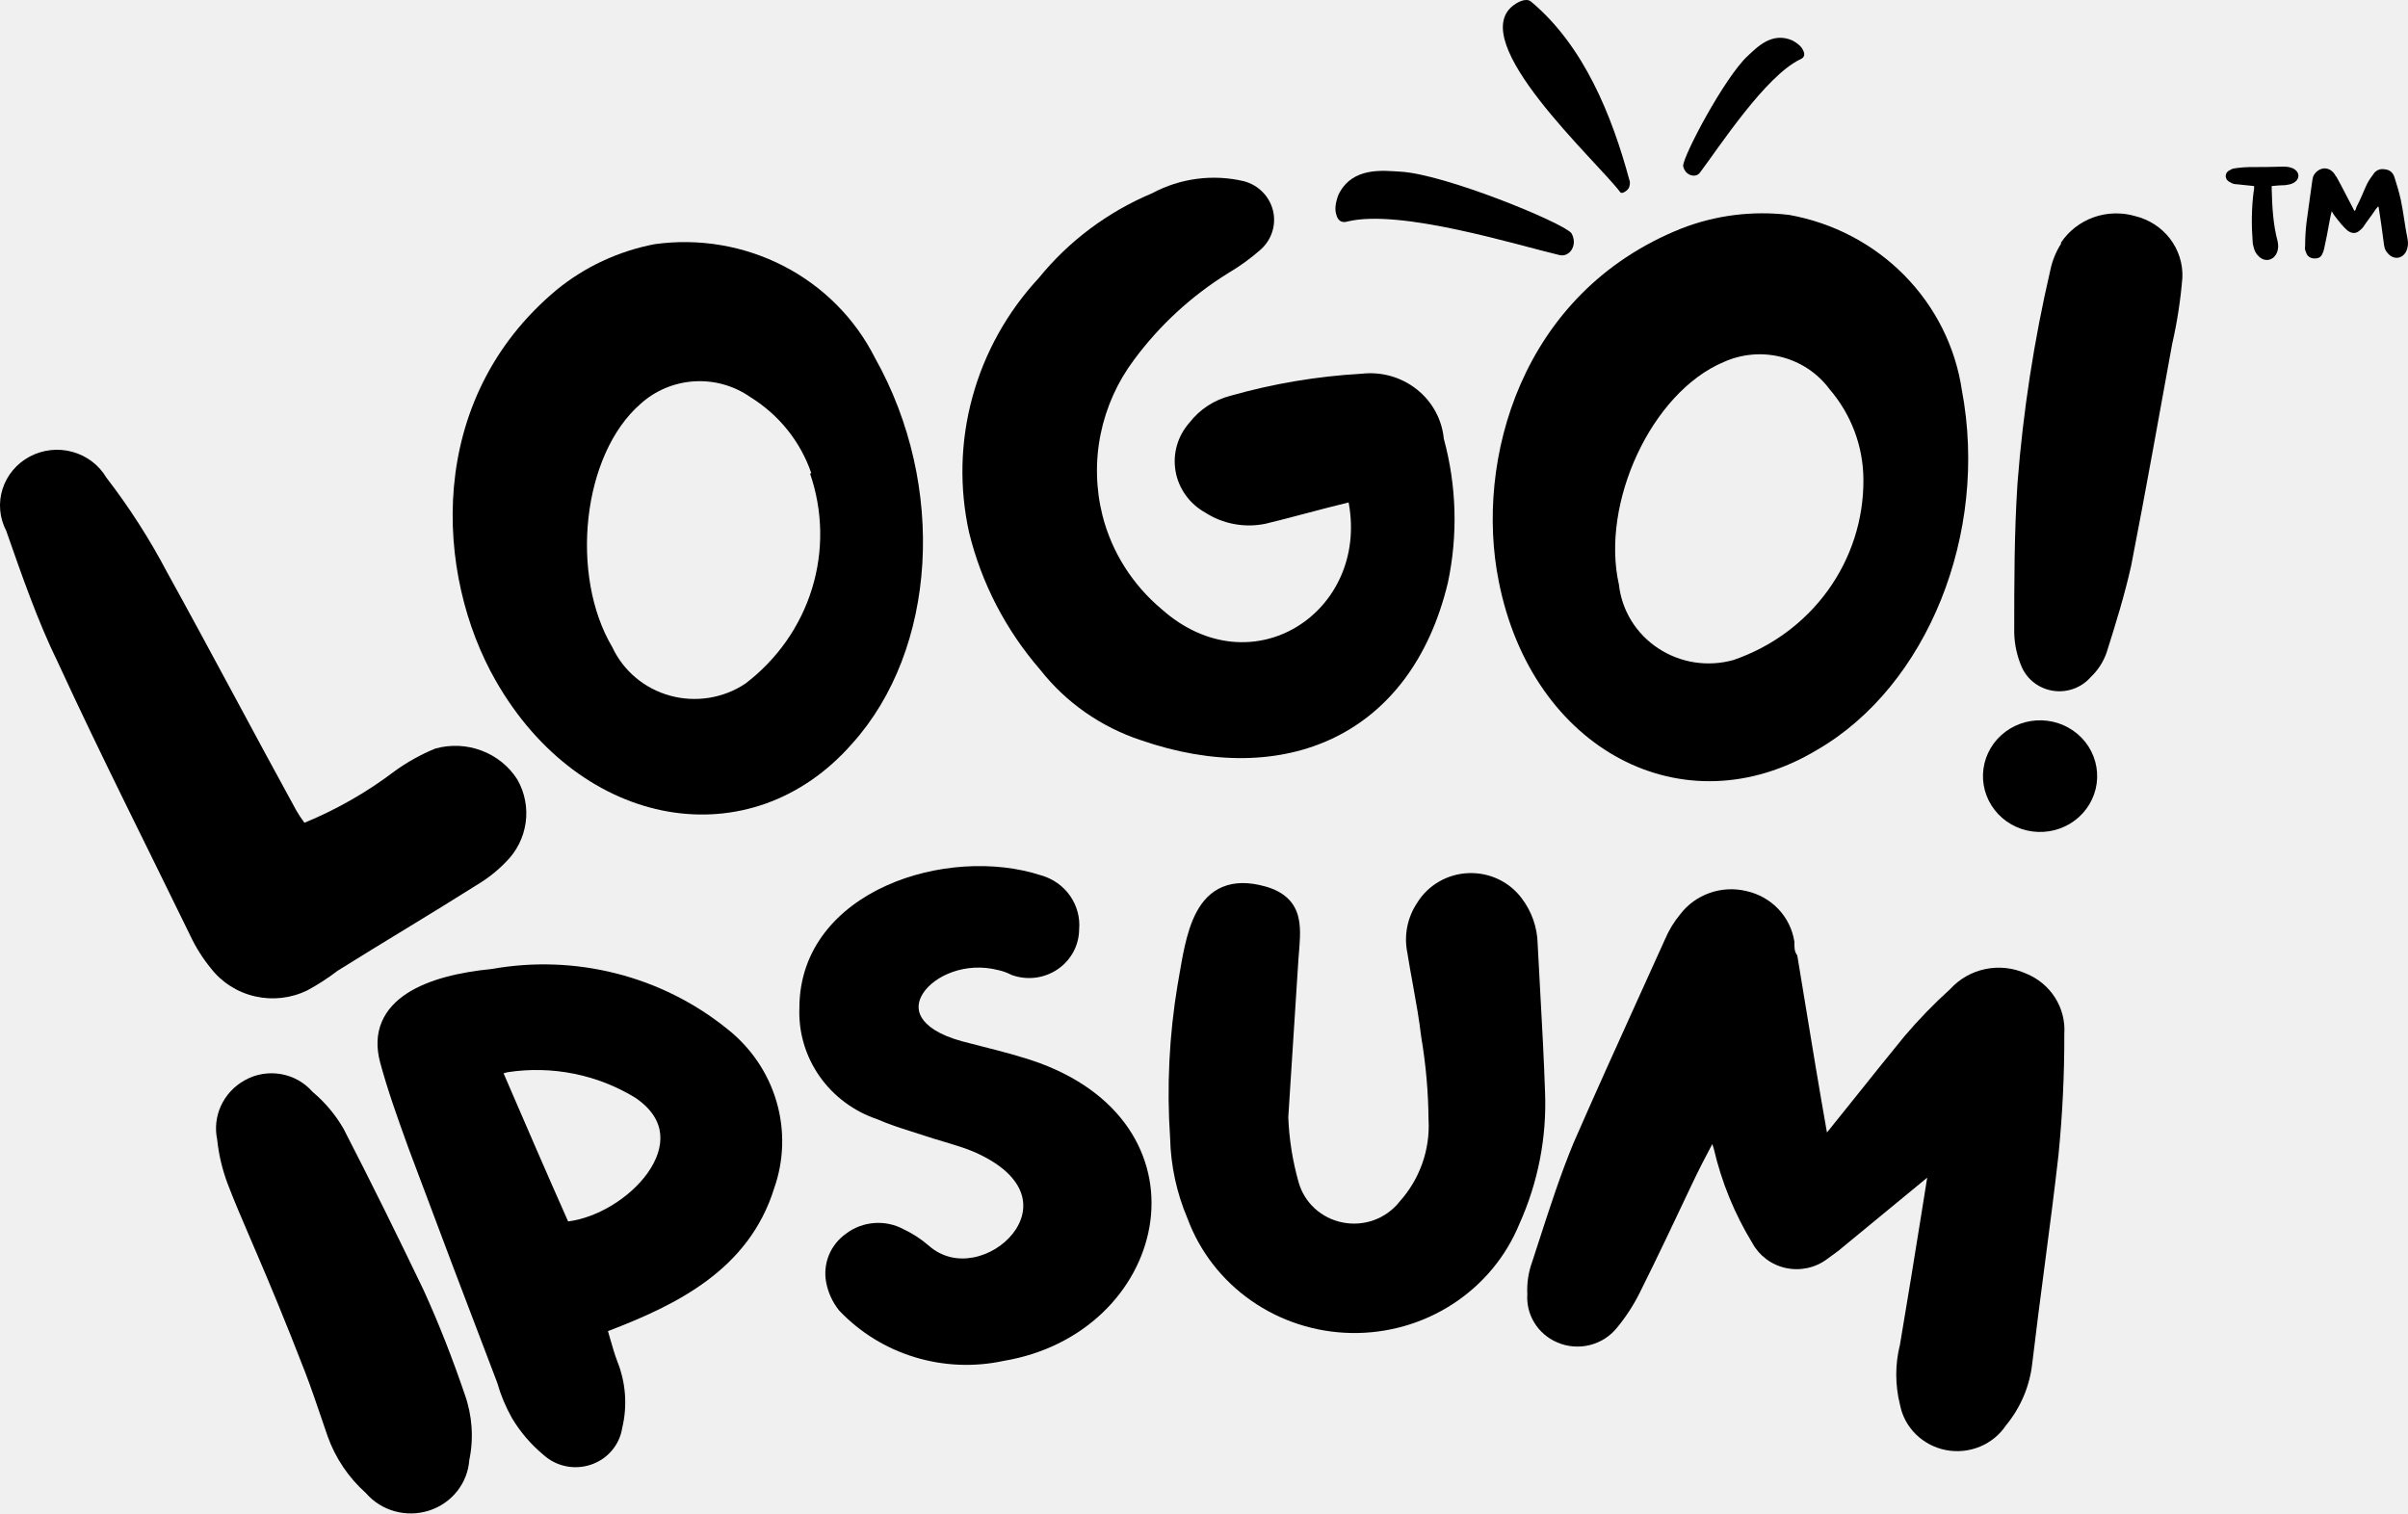
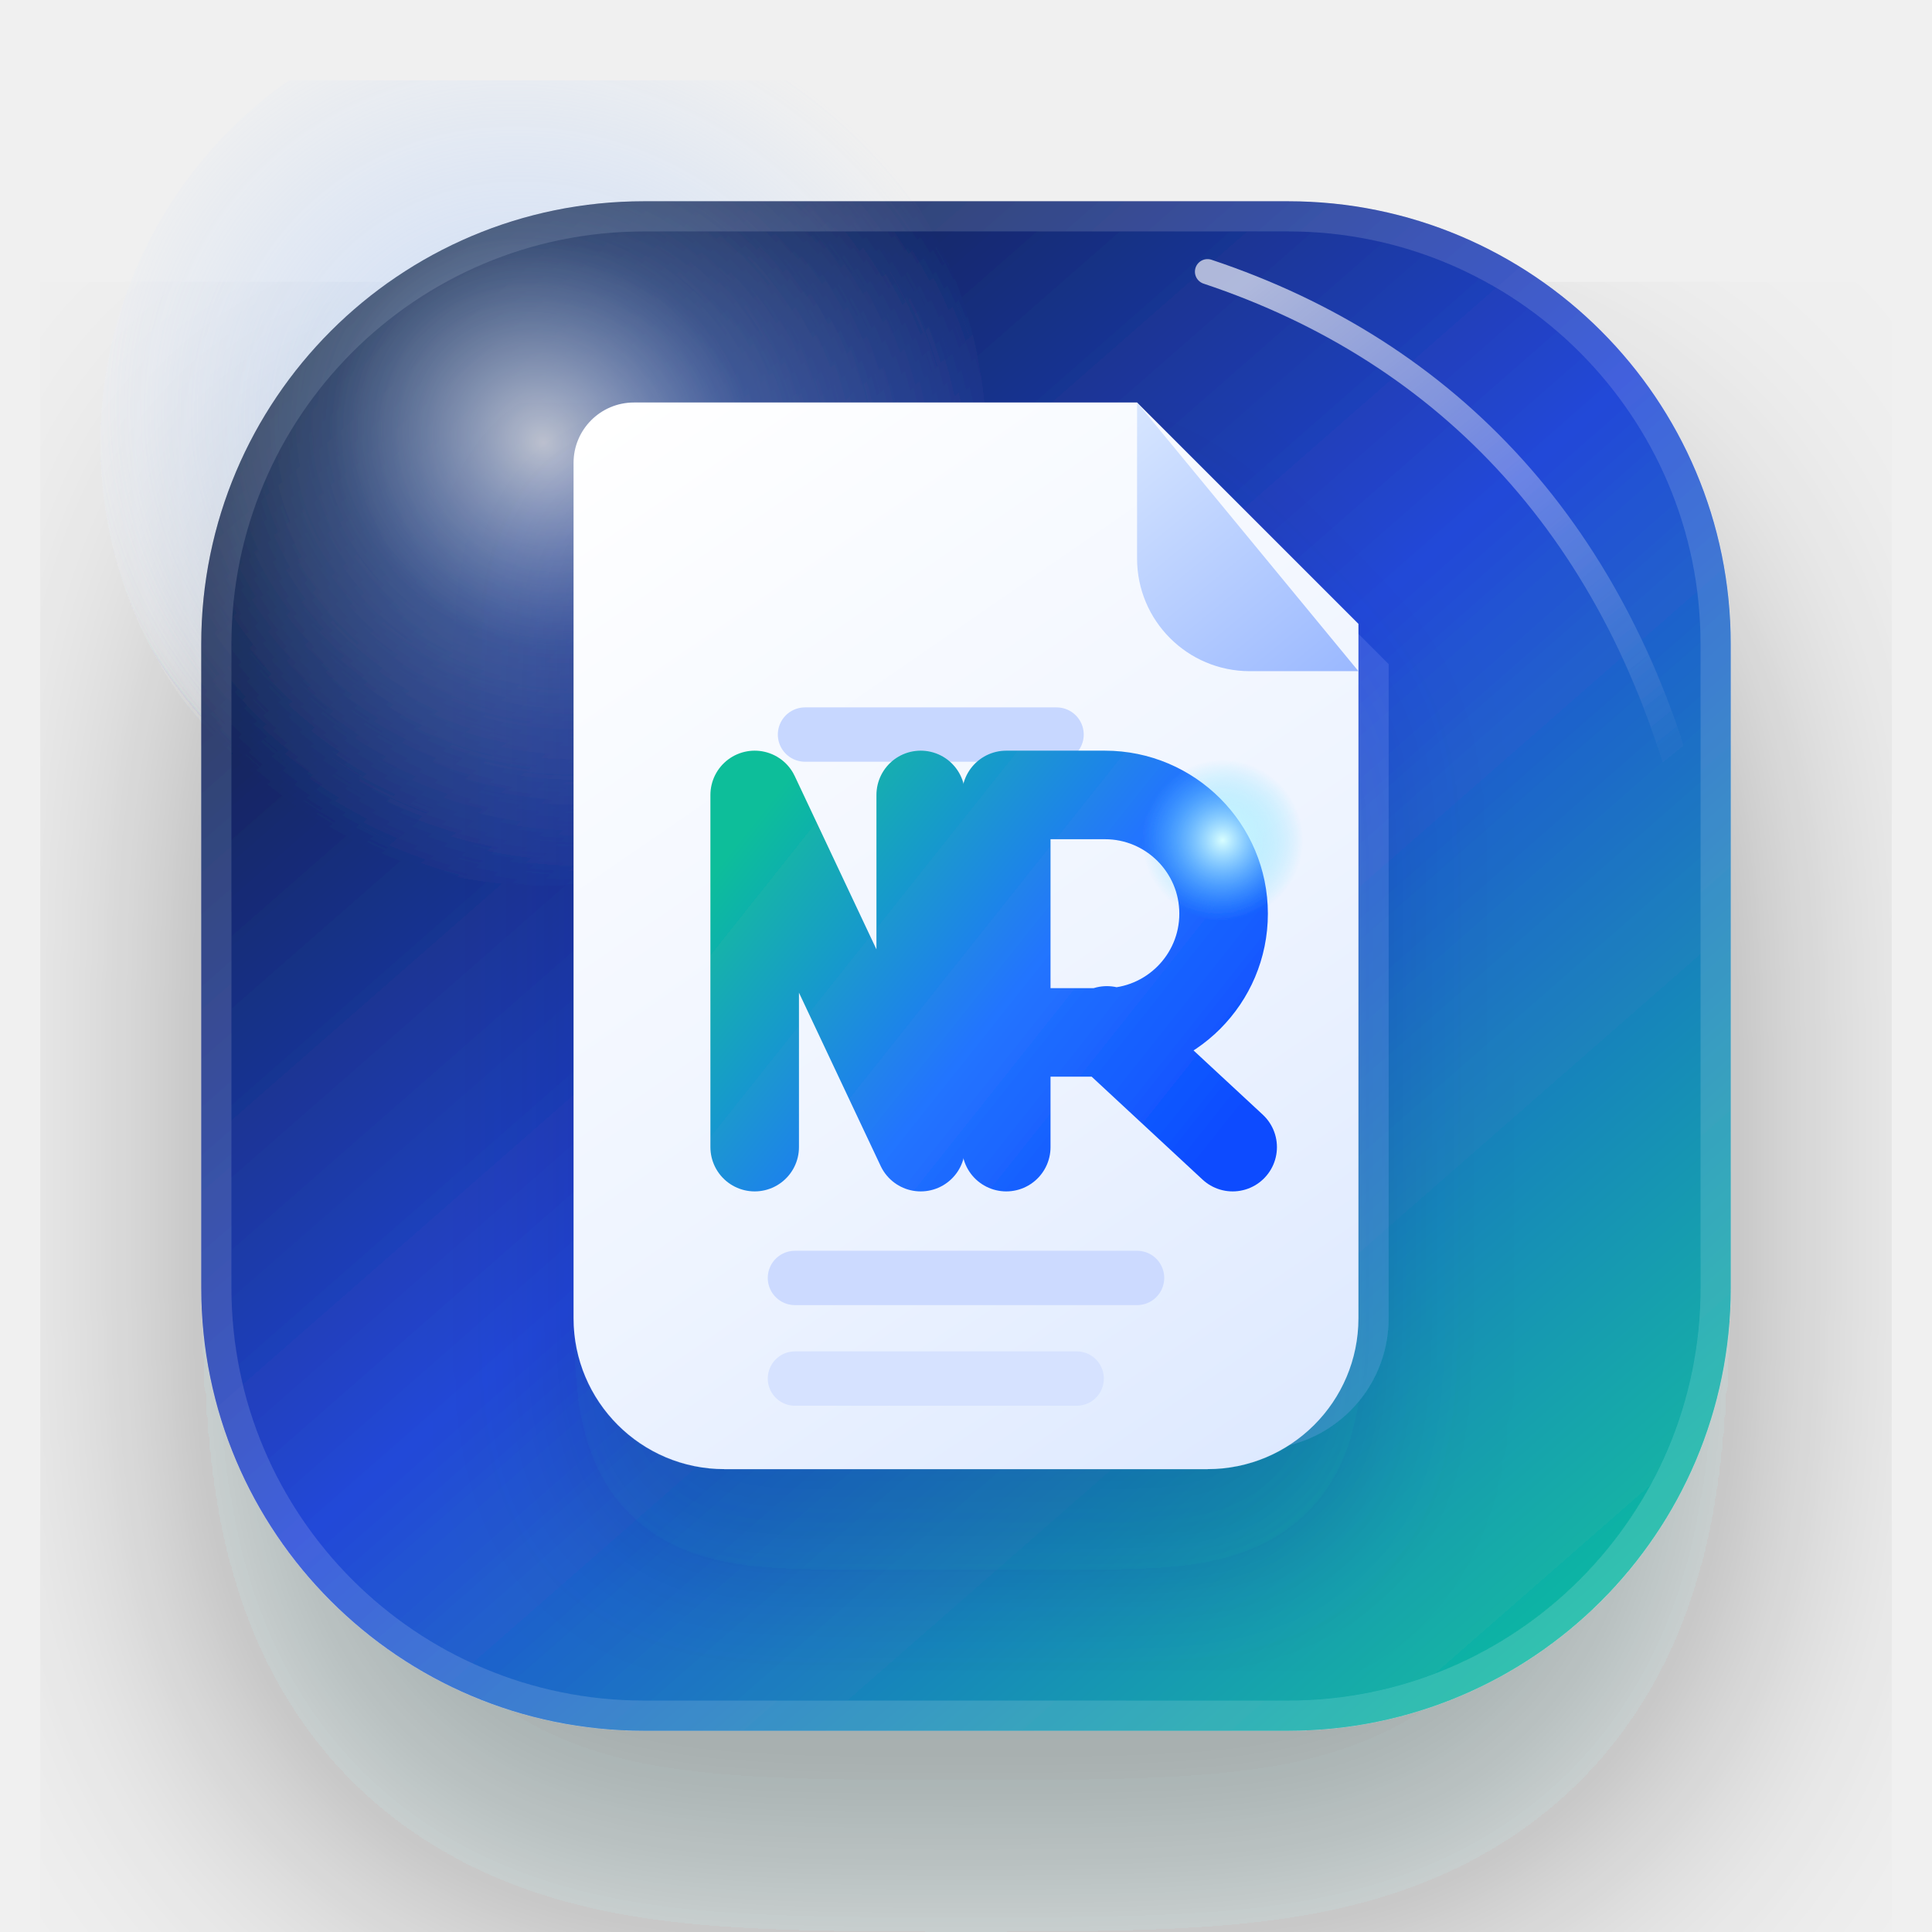
- <svg xmlns="http://www.w3.org/2000/svg" id="logo-74" width="70" height="44" viewBox="0 0 70 44" fill="none">
-   <path class="ccustom" d="M65.527 5.409C65.527 5.46 65.527 5.524 65.514 5.562C65.448 6.063 65.448 6.563 65.487 7.076C65.514 7.204 65.54 7.332 65.645 7.435C65.815 7.627 66.078 7.589 66.183 7.358C66.235 7.243 66.235 7.127 66.209 7.012C66.078 6.524 66.052 6.011 66.038 5.511C66.038 5.485 66.038 5.447 66.038 5.409C66.183 5.396 66.314 5.383 66.432 5.383C66.524 5.37 66.603 5.357 66.668 5.319C66.865 5.216 66.865 4.998 66.655 4.895C66.576 4.857 66.471 4.844 66.379 4.844C66.052 4.857 65.724 4.857 65.396 4.857C65.278 4.857 65.159 4.87 65.041 4.883C64.976 4.895 64.897 4.895 64.845 4.934C64.753 4.972 64.7 5.037 64.7 5.126C64.713 5.216 64.753 5.267 64.845 5.306C64.897 5.344 64.963 5.357 65.028 5.357C65.186 5.37 65.356 5.396 65.527 5.409ZM69.134 5.999C69.134 6.011 69.147 6.024 69.147 6.024C69.2 6.37 69.252 6.704 69.292 7.037C69.305 7.153 69.318 7.255 69.397 7.345C69.567 7.563 69.829 7.538 69.948 7.307C70 7.191 70.013 7.076 69.987 6.948C69.908 6.563 69.869 6.178 69.79 5.806C69.738 5.575 69.672 5.357 69.606 5.152C69.567 5.024 69.475 4.934 69.318 4.921C69.16 4.895 69.042 4.972 68.977 5.088C68.898 5.19 68.832 5.293 68.78 5.409C68.688 5.614 68.609 5.819 68.505 6.011C68.491 6.063 68.478 6.101 68.452 6.14C68.439 6.114 68.426 6.101 68.426 6.101C68.255 5.78 68.098 5.46 67.927 5.152C67.901 5.126 67.888 5.101 67.875 5.075C67.796 4.96 67.704 4.895 67.56 4.895C67.429 4.908 67.324 4.985 67.258 5.101C67.232 5.152 67.232 5.19 67.219 5.242C67.166 5.652 67.101 6.063 67.049 6.473C67.022 6.704 67.009 6.935 67.009 7.166C66.996 7.217 67.009 7.281 67.035 7.332C67.062 7.435 67.14 7.499 67.245 7.512C67.376 7.525 67.468 7.486 67.508 7.384C67.547 7.307 67.56 7.243 67.573 7.178C67.626 6.948 67.665 6.73 67.704 6.512C67.731 6.383 67.744 6.281 67.783 6.14C67.809 6.191 67.835 6.229 67.862 6.268C67.98 6.422 68.098 6.576 68.242 6.704C68.386 6.807 68.505 6.794 68.623 6.678C68.649 6.653 68.662 6.64 68.688 6.614C68.806 6.435 68.951 6.255 69.069 6.075C69.095 6.05 69.108 6.024 69.134 5.999Z" fill="#000000" />
-   <path class="ccustom" d="M38.909 5.66C38.818 5.904 38.8 6.08 38.842 6.226C38.889 6.424 39.009 6.489 39.173 6.439C40.714 6.066 44.093 7.124 45.344 7.418C45.639 7.48 45.879 7.108 45.677 6.774C45.383 6.451 42.006 5.067 40.718 4.991C40.213 4.963 39.31 4.837 38.909 5.66Z" fill="#000000" />
-   <path class="ccustom" d="M52.113 1.18C52.278 1.272 52.369 1.361 52.415 1.46C52.482 1.589 52.447 1.679 52.333 1.725C51.315 2.211 49.959 4.303 49.412 5.025C49.28 5.191 48.974 5.094 48.928 4.821C48.937 4.513 50.138 2.242 50.809 1.623C51.072 1.382 51.508 0.908 52.113 1.18Z" fill="#000000" />
-   <path class="ccustom" d="M44.002 0.15C44.2 0.004 44.405 -0.047 44.509 0.048C46.046 1.333 46.861 3.368 47.365 5.231C47.385 5.274 47.386 5.336 47.37 5.401C47.364 5.457 47.323 5.515 47.257 5.561C47.186 5.611 47.126 5.626 47.097 5.583C46.424 4.687 42.577 1.202 44.002 0.15Z" fill="#000000" />
-   <path class="ccustom" d="M11.461 22.428C11.829 22.16 12.23 21.936 12.653 21.763C13.097 21.639 13.569 21.66 13.999 21.822C14.43 21.984 14.794 22.278 15.038 22.661C15.256 23.042 15.342 23.483 15.281 23.916C15.221 24.349 15.019 24.752 14.704 25.062C14.461 25.314 14.184 25.534 13.882 25.715C12.534 26.567 11.175 27.371 9.815 28.222C9.537 28.435 9.242 28.626 8.933 28.793C8.463 29.023 7.925 29.084 7.414 28.967C6.902 28.85 6.448 28.562 6.131 28.152C5.894 27.862 5.693 27.545 5.535 27.208C4.247 24.561 2.911 21.926 1.671 19.233C1.099 18.067 0.634 16.727 0.181 15.432C-0.015 15.056 -0.054 14.62 0.074 14.217C0.202 13.814 0.485 13.476 0.864 13.274C1.243 13.072 1.688 13.022 2.104 13.136C2.519 13.249 2.873 13.517 3.09 13.882C3.757 14.748 4.348 15.669 4.855 16.633C6.143 18.965 7.371 21.297 8.611 23.558C8.683 23.683 8.763 23.804 8.85 23.92C9.783 23.536 10.661 23.035 11.461 22.428Z" fill="#000000" />
-   <path class="ccustom" d="M24.776 21.614C21.831 24.983 16.894 24.132 14.414 19.795C12.649 16.718 12.339 11.634 16.179 8.428C16.999 7.757 17.979 7.3 19.029 7.099C20.316 6.919 21.628 7.141 22.778 7.733C23.928 8.326 24.857 9.259 25.432 10.399C27.531 14.129 27.233 18.886 24.776 21.614ZM23.584 13.756C23.271 12.839 22.643 12.057 21.807 11.541C21.334 11.211 20.759 11.051 20.179 11.087C19.599 11.123 19.05 11.354 18.623 11.739C16.918 13.22 16.56 16.729 17.8 18.816C17.959 19.156 18.191 19.459 18.481 19.702C18.771 19.946 19.112 20.124 19.48 20.225C19.848 20.326 20.234 20.347 20.611 20.287C20.989 20.227 21.348 20.087 21.664 19.877C22.588 19.176 23.266 18.212 23.604 17.117C23.942 16.022 23.922 14.851 23.548 13.768L23.584 13.756Z" fill="#000000" />
-   <path class="ccustom" d="M36.795 15.225C36.494 15.289 36.182 15.292 35.879 15.236C35.576 15.18 35.288 15.066 35.031 14.899C34.806 14.773 34.612 14.6 34.464 14.392C34.316 14.185 34.216 13.947 34.173 13.698C34.13 13.448 34.143 13.192 34.213 12.948C34.283 12.704 34.408 12.479 34.578 12.287C34.874 11.903 35.294 11.628 35.77 11.506C37.013 11.153 38.293 10.938 39.586 10.865C39.87 10.833 40.157 10.856 40.432 10.934C40.707 11.012 40.962 11.143 41.185 11.319C41.407 11.495 41.591 11.712 41.726 11.959C41.861 12.205 41.944 12.475 41.971 12.754C42.343 14.121 42.384 15.554 42.09 16.939C41.017 21.416 37.32 22.955 33.171 21.521C32.006 21.137 30.985 20.423 30.237 19.469C29.241 18.32 28.534 16.958 28.174 15.493C27.883 14.189 27.915 12.835 28.268 11.545C28.62 10.255 29.283 9.067 30.201 8.078C31.073 7.004 32.204 6.159 33.493 5.618C34.307 5.18 35.26 5.055 36.164 5.269C36.369 5.324 36.555 5.432 36.703 5.582C36.85 5.731 36.955 5.917 37.005 6.119C37.055 6.321 37.048 6.533 36.986 6.732C36.924 6.931 36.809 7.11 36.653 7.251C36.355 7.514 36.031 7.749 35.687 7.95C34.627 8.61 33.704 9.461 32.968 10.457C32.485 11.101 32.153 11.841 31.994 12.625C31.836 13.408 31.855 14.216 32.05 14.992C32.32 16.05 32.92 16.999 33.767 17.709C36.39 20.04 39.8 17.79 39.204 14.607C38.334 14.817 37.571 15.039 36.795 15.225Z" fill="#000000" />
-   <path class="ccustom" d="M52.822 21.801C48.946 24.133 44.535 21.801 43.569 16.904C42.865 13.406 44.201 8.51 48.875 6.644C49.869 6.256 50.948 6.12 52.011 6.248C53.288 6.477 54.459 7.091 55.36 8.005C56.26 8.919 56.845 10.087 57.031 11.343C57.818 15.505 56.029 19.947 52.822 21.801ZM54.169 13.954C54.168 12.986 53.818 12.049 53.179 11.308C52.838 10.85 52.345 10.521 51.784 10.379C51.223 10.236 50.629 10.289 50.103 10.527C48.004 11.413 46.526 14.631 47.062 16.997C47.103 17.369 47.227 17.727 47.424 18.047C47.621 18.367 47.888 18.641 48.205 18.849C48.522 19.058 48.881 19.197 49.258 19.256C49.636 19.314 50.022 19.291 50.389 19.189C51.498 18.81 52.459 18.102 53.137 17.164C53.814 16.225 54.175 15.103 54.169 13.954Z" fill="#000000" />
-   <path class="ccustom" d="M60.95 22.78C60.891 23.207 60.662 23.593 60.312 23.855C59.962 24.116 59.52 24.23 59.084 24.173C58.647 24.116 58.252 23.892 57.985 23.549C57.718 23.207 57.6 22.775 57.659 22.349C57.717 21.922 57.947 21.535 58.297 21.274C58.647 21.013 59.089 20.898 59.525 20.956C59.961 21.013 60.357 21.237 60.624 21.579C60.891 21.921 61.008 22.353 60.95 22.78ZM59.913 7.052C60.139 6.714 60.472 6.456 60.861 6.317C61.25 6.179 61.674 6.167 62.071 6.283C62.474 6.382 62.83 6.613 63.08 6.937C63.329 7.262 63.457 7.661 63.442 8.067C63.389 8.718 63.29 9.365 63.144 10.002C62.751 12.159 62.369 14.316 61.952 16.449C61.761 17.3 61.51 18.117 61.236 18.979C61.141 19.249 60.981 19.493 60.771 19.691C60.64 19.839 60.474 19.953 60.286 20.022C60.098 20.091 59.895 20.113 59.697 20.085C59.498 20.057 59.31 19.981 59.15 19.863C58.99 19.745 58.862 19.589 58.78 19.411C58.638 19.09 58.561 18.746 58.553 18.396C58.553 16.951 58.553 15.493 58.649 14.036C58.811 11.956 59.13 9.891 59.602 7.857C59.658 7.584 59.763 7.324 59.913 7.087V7.052Z" fill="#000000" />
-   <path class="ccustom" fill-rule="evenodd" clip-rule="evenodd" d="M6.423 32.149C6.282 32.456 6.244 32.799 6.313 33.128C6.358 33.563 6.459 33.99 6.612 34.401C6.803 34.904 7.017 35.401 7.28 36.014C7.341 36.155 7.404 36.302 7.47 36.457C7.826 37.287 8.272 38.348 8.867 39.884C9.035 40.32 9.184 40.76 9.335 41.203C9.396 41.381 9.457 41.561 9.519 41.741C9.743 42.38 10.129 42.955 10.639 43.41C10.856 43.661 11.144 43.843 11.467 43.934C11.796 44.027 12.145 44.021 12.471 43.917C12.796 43.813 13.082 43.616 13.291 43.351C13.496 43.091 13.618 42.778 13.642 42.45C13.775 41.813 13.729 41.152 13.51 40.538C13.162 39.517 12.766 38.496 12.309 37.496L12.307 37.492C11.555 35.928 10.791 34.375 9.99 32.822L9.984 32.811C9.75 32.406 9.446 32.045 9.085 31.742C8.85 31.472 8.527 31.29 8.17 31.227C7.805 31.163 7.429 31.227 7.109 31.409C6.806 31.578 6.566 31.837 6.423 32.149Z" fill="#000000" />
-   <path class="ccustom" fill-rule="evenodd" clip-rule="evenodd" d="M17.906 28.299C16.727 28 15.496 27.957 14.298 28.171C13.371 28.261 12.458 28.47 11.825 28.884C11.503 29.095 11.242 29.366 11.097 29.71C10.951 30.056 10.933 30.452 11.052 30.893C11.27 31.701 11.553 32.486 11.835 33.269L11.881 33.396L11.882 33.399C12.732 35.673 13.589 37.94 14.454 40.199C14.555 40.555 14.698 40.898 14.88 41.222L14.883 41.228C15.123 41.63 15.431 41.99 15.793 42.292C15.975 42.459 16.199 42.574 16.442 42.625C16.687 42.677 16.943 42.662 17.18 42.581C17.417 42.501 17.628 42.359 17.788 42.169C17.945 41.983 18.049 41.759 18.086 41.521C18.243 40.872 18.193 40.193 17.943 39.573C17.865 39.365 17.803 39.152 17.739 38.927C17.718 38.853 17.696 38.776 17.673 38.699C19.653 37.942 21.761 36.924 22.502 34.556C22.792 33.738 22.816 32.852 22.571 32.019C22.326 31.186 21.822 30.447 21.13 29.905C20.188 29.146 19.087 28.598 17.906 28.299ZM14.638 31.203C14.677 31.192 14.716 31.182 14.756 31.172C16.045 30.974 17.365 31.238 18.471 31.916C18.958 32.247 19.158 32.616 19.192 32.97C19.228 33.335 19.092 33.73 18.82 34.111C18.304 34.828 17.364 35.403 16.515 35.51C15.896 34.117 15.268 32.666 14.638 31.203Z" fill="#000000" />
-   <path class="ccustom" d="M25.765 25.747C27.168 25.113 28.907 25.004 30.268 25.45C30.611 25.547 30.908 25.758 31.109 26.047C31.309 26.334 31.401 26.679 31.37 27.024C31.368 27.249 31.312 27.469 31.206 27.668C31.098 27.871 30.942 28.045 30.751 28.176C30.56 28.307 30.339 28.392 30.108 28.422C29.876 28.452 29.64 28.427 29.421 28.349L29.404 28.343L29.388 28.335C29.276 28.278 29.157 28.235 29.033 28.206L29.025 28.205C28.068 27.956 27.165 28.368 26.835 28.874C26.678 29.115 26.659 29.359 26.79 29.581C26.93 29.818 27.274 30.084 27.97 30.274C28.162 30.325 28.358 30.375 28.557 30.425C29.108 30.565 29.68 30.71 30.233 30.91L30.235 30.911C32.788 31.861 33.739 33.827 33.413 35.677C33.091 37.507 31.529 39.171 29.179 39.564C28.324 39.749 27.434 39.713 26.598 39.459C25.759 39.205 25.003 38.74 24.405 38.111L24.39 38.095C24.201 37.858 24.074 37.58 24.017 37.284C23.966 37.018 23.993 36.742 24.096 36.49C24.198 36.24 24.372 36.023 24.595 35.865C24.831 35.686 25.116 35.579 25.414 35.557C25.71 35.534 26.008 35.597 26.268 35.738C26.529 35.861 26.771 36.018 26.988 36.205L26.992 36.208C27.377 36.552 27.842 36.641 28.288 36.558C28.741 36.474 29.167 36.212 29.441 35.865C29.713 35.52 29.822 35.109 29.692 34.711C29.562 34.31 29.17 33.861 28.308 33.485C28.083 33.391 27.85 33.316 27.607 33.243C27.541 33.223 27.475 33.203 27.407 33.183C27.228 33.13 27.043 33.075 26.862 33.014C26.737 32.973 26.613 32.933 26.49 32.894C26.155 32.788 25.829 32.684 25.514 32.544C24.83 32.316 24.239 31.879 23.829 31.297C23.417 30.712 23.21 30.013 23.238 29.304C23.24 27.575 24.353 26.385 25.765 25.747Z" fill="#000000" />
-   <path class="ccustom" d="M43.562 25.563C43.29 25.433 42.989 25.372 42.686 25.384C42.383 25.396 42.089 25.481 41.828 25.633C41.57 25.783 41.353 25.994 41.198 26.246C41.056 26.458 40.957 26.696 40.908 26.945C40.859 27.194 40.86 27.45 40.911 27.699C40.962 28.018 41.018 28.329 41.074 28.635C41.166 29.142 41.255 29.637 41.314 30.142L41.316 30.155C41.45 30.948 41.521 31.749 41.527 32.552L41.528 32.563C41.574 33.431 41.271 34.281 40.686 34.934L40.677 34.945C40.486 35.184 40.231 35.366 39.941 35.472C39.651 35.577 39.336 35.601 39.032 35.541C38.728 35.482 38.448 35.341 38.221 35.134C37.995 34.928 37.832 34.663 37.75 34.37C37.576 33.755 37.475 33.121 37.45 32.483L37.747 27.857C37.752 27.797 37.757 27.735 37.762 27.672C37.773 27.531 37.785 27.388 37.789 27.255C37.796 27.058 37.79 26.856 37.743 26.665C37.696 26.47 37.605 26.284 37.443 26.126C37.283 25.969 37.067 25.853 36.795 25.775C36.304 25.636 35.888 25.64 35.542 25.784C35.195 25.927 34.958 26.194 34.79 26.502C34.623 26.808 34.516 27.17 34.435 27.532C34.375 27.801 34.327 28.083 34.281 28.352C34.265 28.445 34.249 28.535 34.234 28.624L34.233 28.626C33.988 30.1 33.914 31.596 34.015 33.086C34.034 33.891 34.206 34.686 34.522 35.429C34.878 36.389 35.524 37.221 36.374 37.814C37.225 38.409 38.241 38.736 39.288 38.754C40.334 38.771 41.361 38.477 42.232 37.911C43.102 37.346 43.777 36.535 44.166 35.588C44.711 34.38 44.967 33.067 44.914 31.748C44.882 30.785 44.828 29.815 44.775 28.85C44.749 28.376 44.723 27.904 44.699 27.434C44.688 26.963 44.529 26.507 44.244 26.127C44.068 25.887 43.834 25.693 43.562 25.563Z" fill="#000000" />
-   <path class="ccustom" d="M53.196 32.817C53.169 32.852 53.139 32.887 53.109 32.924C52.888 31.675 52.682 30.427 52.477 29.177C52.403 28.728 52.329 28.277 52.255 27.828L52.246 27.778L52.219 27.735C52.168 27.653 52.163 27.573 52.163 27.403V27.383L52.16 27.364C52.104 27.012 51.941 26.684 51.692 26.424C51.444 26.165 51.122 25.984 50.768 25.906C50.414 25.82 50.043 25.839 49.7 25.96C49.358 26.08 49.06 26.296 48.843 26.581C48.662 26.8 48.514 27.043 48.404 27.302C48.152 27.86 47.898 28.42 47.644 28.981L47.639 28.991C47.004 30.392 46.365 31.803 45.744 33.225L45.742 33.229C45.361 34.151 45.047 35.123 44.733 36.091C44.67 36.284 44.608 36.478 44.545 36.67C44.432 36.976 44.382 37.3 44.399 37.625C44.379 37.916 44.45 38.205 44.603 38.455C44.759 38.71 44.994 38.911 45.273 39.029C45.569 39.156 45.899 39.183 46.213 39.105C46.525 39.028 46.803 38.852 47.002 38.604C47.256 38.298 47.474 37.965 47.652 37.612C48.178 36.56 48.681 35.496 49.181 34.436C49.375 34.026 49.563 33.659 49.777 33.259C49.792 33.308 49.807 33.356 49.822 33.404C50.046 34.37 50.425 35.295 50.944 36.145C51.042 36.325 51.179 36.482 51.345 36.606C51.513 36.732 51.707 36.82 51.913 36.864C52.119 36.909 52.333 36.909 52.54 36.865C52.746 36.821 52.94 36.733 53.108 36.608L53.441 36.364L56.023 34.238L55.871 35.189C55.661 36.497 55.453 37.794 55.232 39.091C55.087 39.666 55.088 40.267 55.233 40.842C55.295 41.165 55.455 41.463 55.692 41.697C55.931 41.933 56.237 42.094 56.57 42.158C56.903 42.222 57.248 42.186 57.561 42.056C57.868 41.928 58.13 41.713 58.313 41.44C58.739 40.923 59.004 40.298 59.077 39.638C59.187 38.706 59.31 37.762 59.434 36.818C59.577 35.73 59.72 34.642 59.84 33.575L59.84 33.572C59.956 32.404 60.013 31.231 60.009 30.058C60.034 29.687 59.94 29.318 59.739 29.002C59.537 28.685 59.238 28.439 58.884 28.298C58.517 28.135 58.105 28.091 57.71 28.174C57.318 28.256 56.963 28.458 56.696 28.751C56.22 29.181 55.773 29.642 55.359 30.13L55.356 30.134C54.904 30.685 54.454 31.247 54.008 31.806C53.736 32.145 53.465 32.484 53.196 32.817Z" fill="#000000" />
+ <svg xmlns="http://www.w3.org/2000/svg" width="96" height="96" viewBox="0 0 96 96" fill="none">
+   <defs>
+     <linearGradient id="bgGradient" x1="16" y1="12" x2="79" y2="84" gradientUnits="userSpaceOnUse">
+       <stop stop-color="#081321" />
+       <stop offset="0.5" stop-color="#2448D8" />
+       <stop offset="1" stop-color="#0FBF9F" />
+     </linearGradient>
+     <radialGradient id="orbGradient" cx="0" cy="0" r="1" gradientUnits="userSpaceOnUse" gradientTransform="translate(27 22) rotate(35) scale(24 22)">
+       <stop stop-color="#FFFFFF" stop-opacity="0.72" />
+       <stop offset="0.45" stop-color="#A5C8FF" stop-opacity="0.3" />
+       <stop offset="1" stop-color="#A5C8FF" stop-opacity="0" />
+     </radialGradient>
+     <linearGradient id="shineGradient" x1="62" y1="14" x2="82" y2="39" gradientUnits="userSpaceOnUse">
+       <stop stop-color="#FFFFFF" stop-opacity="0.65" />
+       <stop offset="1" stop-color="#FFFFFF" stop-opacity="0" />
+     </linearGradient>
+     <linearGradient id="paperGradient" x1="31" y1="20" x2="67.5" y2="73" gradientUnits="userSpaceOnUse">
+       <stop stop-color="#FFFFFF" />
+       <stop offset="0.58" stop-color="#EEF4FF" />
+       <stop offset="1" stop-color="#DCE8FF" />
+     </linearGradient>
+     <linearGradient id="foldGradient" x1="56.5" y1="20" x2="67.5" y2="33.4" gradientUnits="userSpaceOnUse">
+       <stop stop-color="#D7E6FF" />
+       <stop offset="1" stop-color="#9AB8FF" />
+     </linearGradient>
+     <linearGradient id="accentGradient" x1="38.5" y1="39.5" x2="60.5" y2="57" gradientUnits="userSpaceOnUse">
+       <stop stop-color="#0EBE9A" />
+       <stop offset="0.55" stop-color="#2474FF" />
+       <stop offset="1" stop-color="#0A4BFF" />
+     </linearGradient>
+     <radialGradient id="sparkleGradient" cx="0" cy="0" r="1" gradientUnits="userSpaceOnUse" gradientTransform="translate(60.75 41.75) rotate(90) scale(4)">
+       <stop stop-color="#D8FEFF" />
+       <stop offset="1" stop-color="#57D7FF" stop-opacity="0" />
+     </radialGradient>
+     <filter id="outerShadow" x="2" y="4" width="92" height="92" filterUnits="userSpaceOnUse" color-interpolation-filters="sRGB">
+       <feDropShadow dx="0" dy="10" stdDeviation="8" flood-color="#081321" flood-opacity="0.34" />
+     </filter>
+     <filter id="cardShadow" x="20" y="15" width="56" height="68" filterUnits="userSpaceOnUse" color-interpolation-filters="sRGB">
+       <feDropShadow dx="0" dy="5" stdDeviation="3.5" flood-color="#16336C" flood-opacity="0.18" />
+     </filter>
+   </defs>
+   <g filter="url(#outerShadow)">
+     <rect x="10" y="10" width="76" height="76" rx="22" fill="url(#bgGradient)" />
+     <rect x="10.75" y="10.75" width="74.5" height="74.5" rx="21.25" stroke="white" stroke-opacity="0.14" stroke-width="1.5" />
+     <circle cx="27" cy="22" r="22" fill="url(#orbGradient)" />
+     <path d="M60 13.5C72 17.5 80.5 26.5 84 40.5" stroke="url(#shineGradient)" stroke-width="1.25" stroke-linecap="round" />
+   </g>
+   <g filter="url(#cardShadow)">
+     <path d="M33.5 22.5H58.5L69 33V65.5C69 69.09 66.09 72 62.5 72H39.5C35.91 72 33 69.09 33 65.5V23C33 22.724 33.224 22.5 33.5 22.5Z" fill="#96AAFF" fill-opacity="0.18" />
+     <path d="M31.5 20H56.5L67.5 31V65.5C67.5 69.642 64.142 73 60 73H36C31.858 73 28.5 69.642 28.5 65.5V23C28.5 21.343 29.843 20 31.5 20Z" fill="url(#paperGradient)" />
+     <path d="M56.5 20V27.75C56.5 30.844 59.006 33.35 62.1 33.35H67.5L56.5 20Z" fill="url(#foldGradient)" />
+     <path d="M40 36.5H52.5" stroke="#C7D7FF" stroke-width="2.7" stroke-linecap="round" />
+     <path d="M39.5 63.5H56.5" stroke="#CCDAFF" stroke-width="2.7" stroke-linecap="round" />
+     <path d="M39.5 68.5H53.5" stroke="#D6E2FF" stroke-width="2.7" stroke-linecap="round" />
+     <path d="M37.5 57V39.5L45.75 57V39.5" stroke="url(#accentGradient)" stroke-width="4.4" stroke-linecap="round" stroke-linejoin="round" />
+     <path d="M50 57V39.5H54.9C58.158 39.5 60.8 42.142 60.8 45.4C60.8 48.658 58.158 51.3 54.9 51.3H50M55 51.2L61.25 57" stroke="url(#accentGradient)" stroke-width="4.4" stroke-linecap="round" stroke-linejoin="round" />
+     <circle cx="60.75" cy="41.75" r="4" fill="url(#sparkleGradient)" />
+   </g>
</svg>
